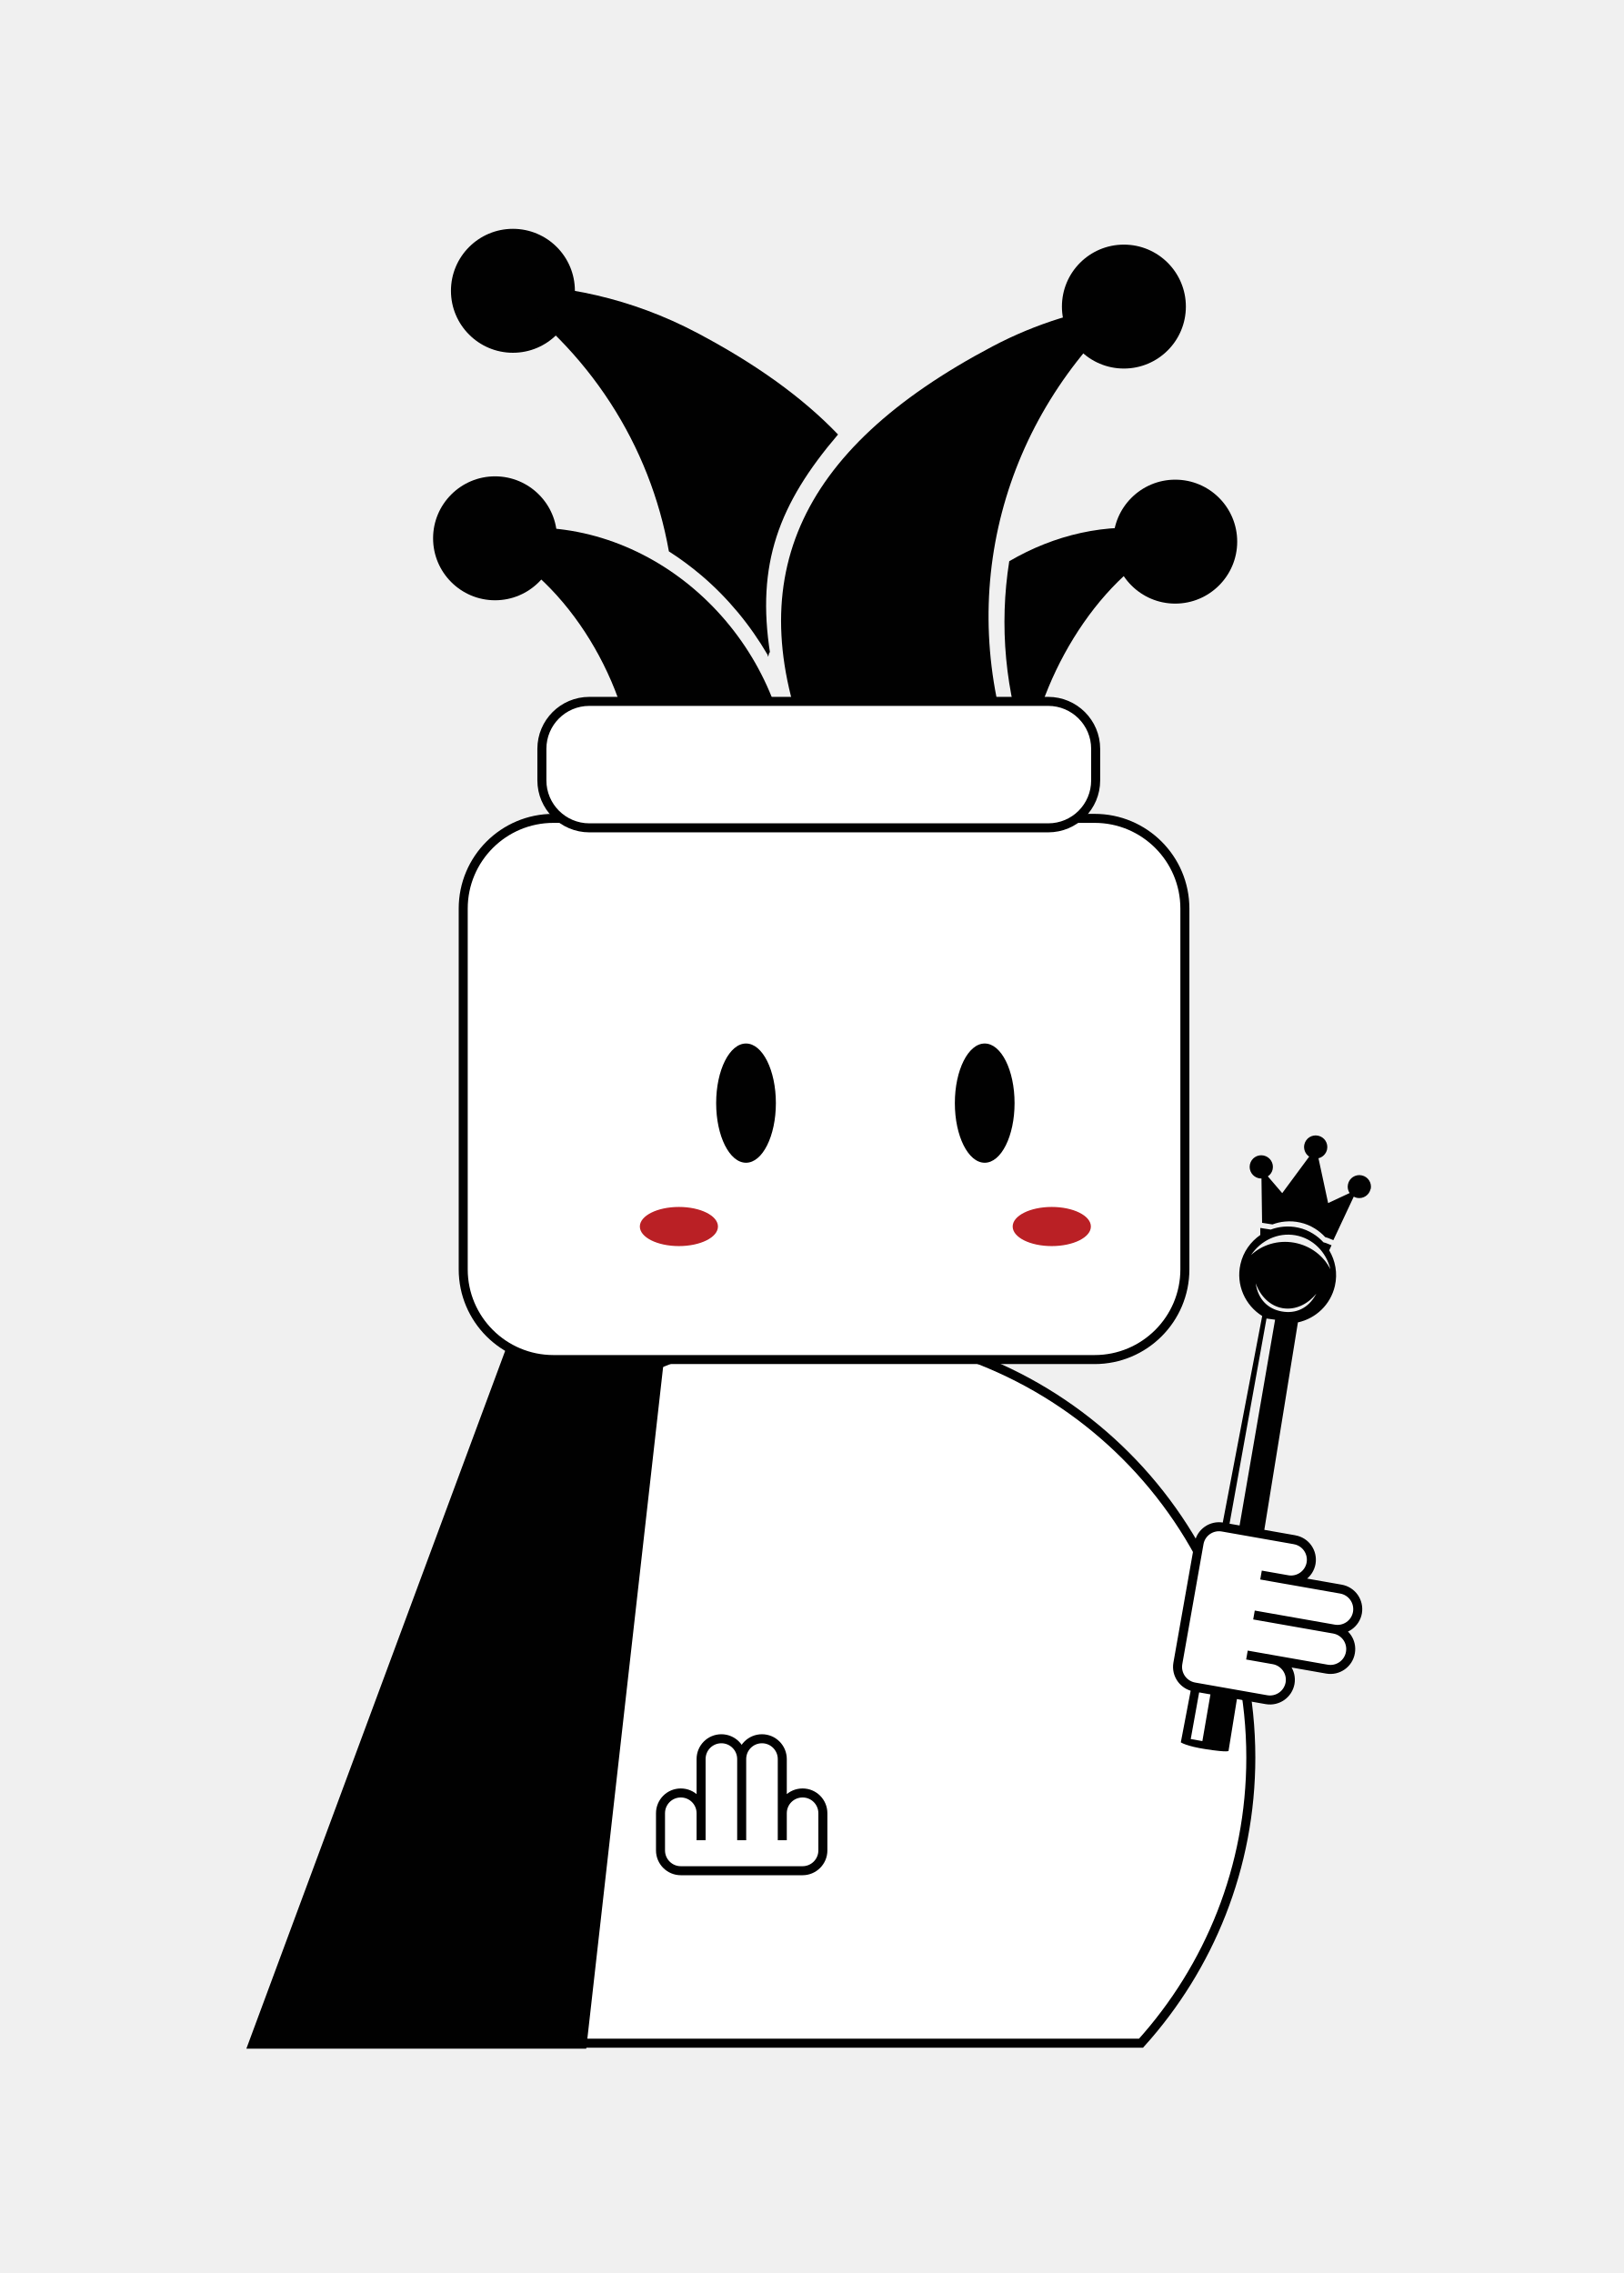
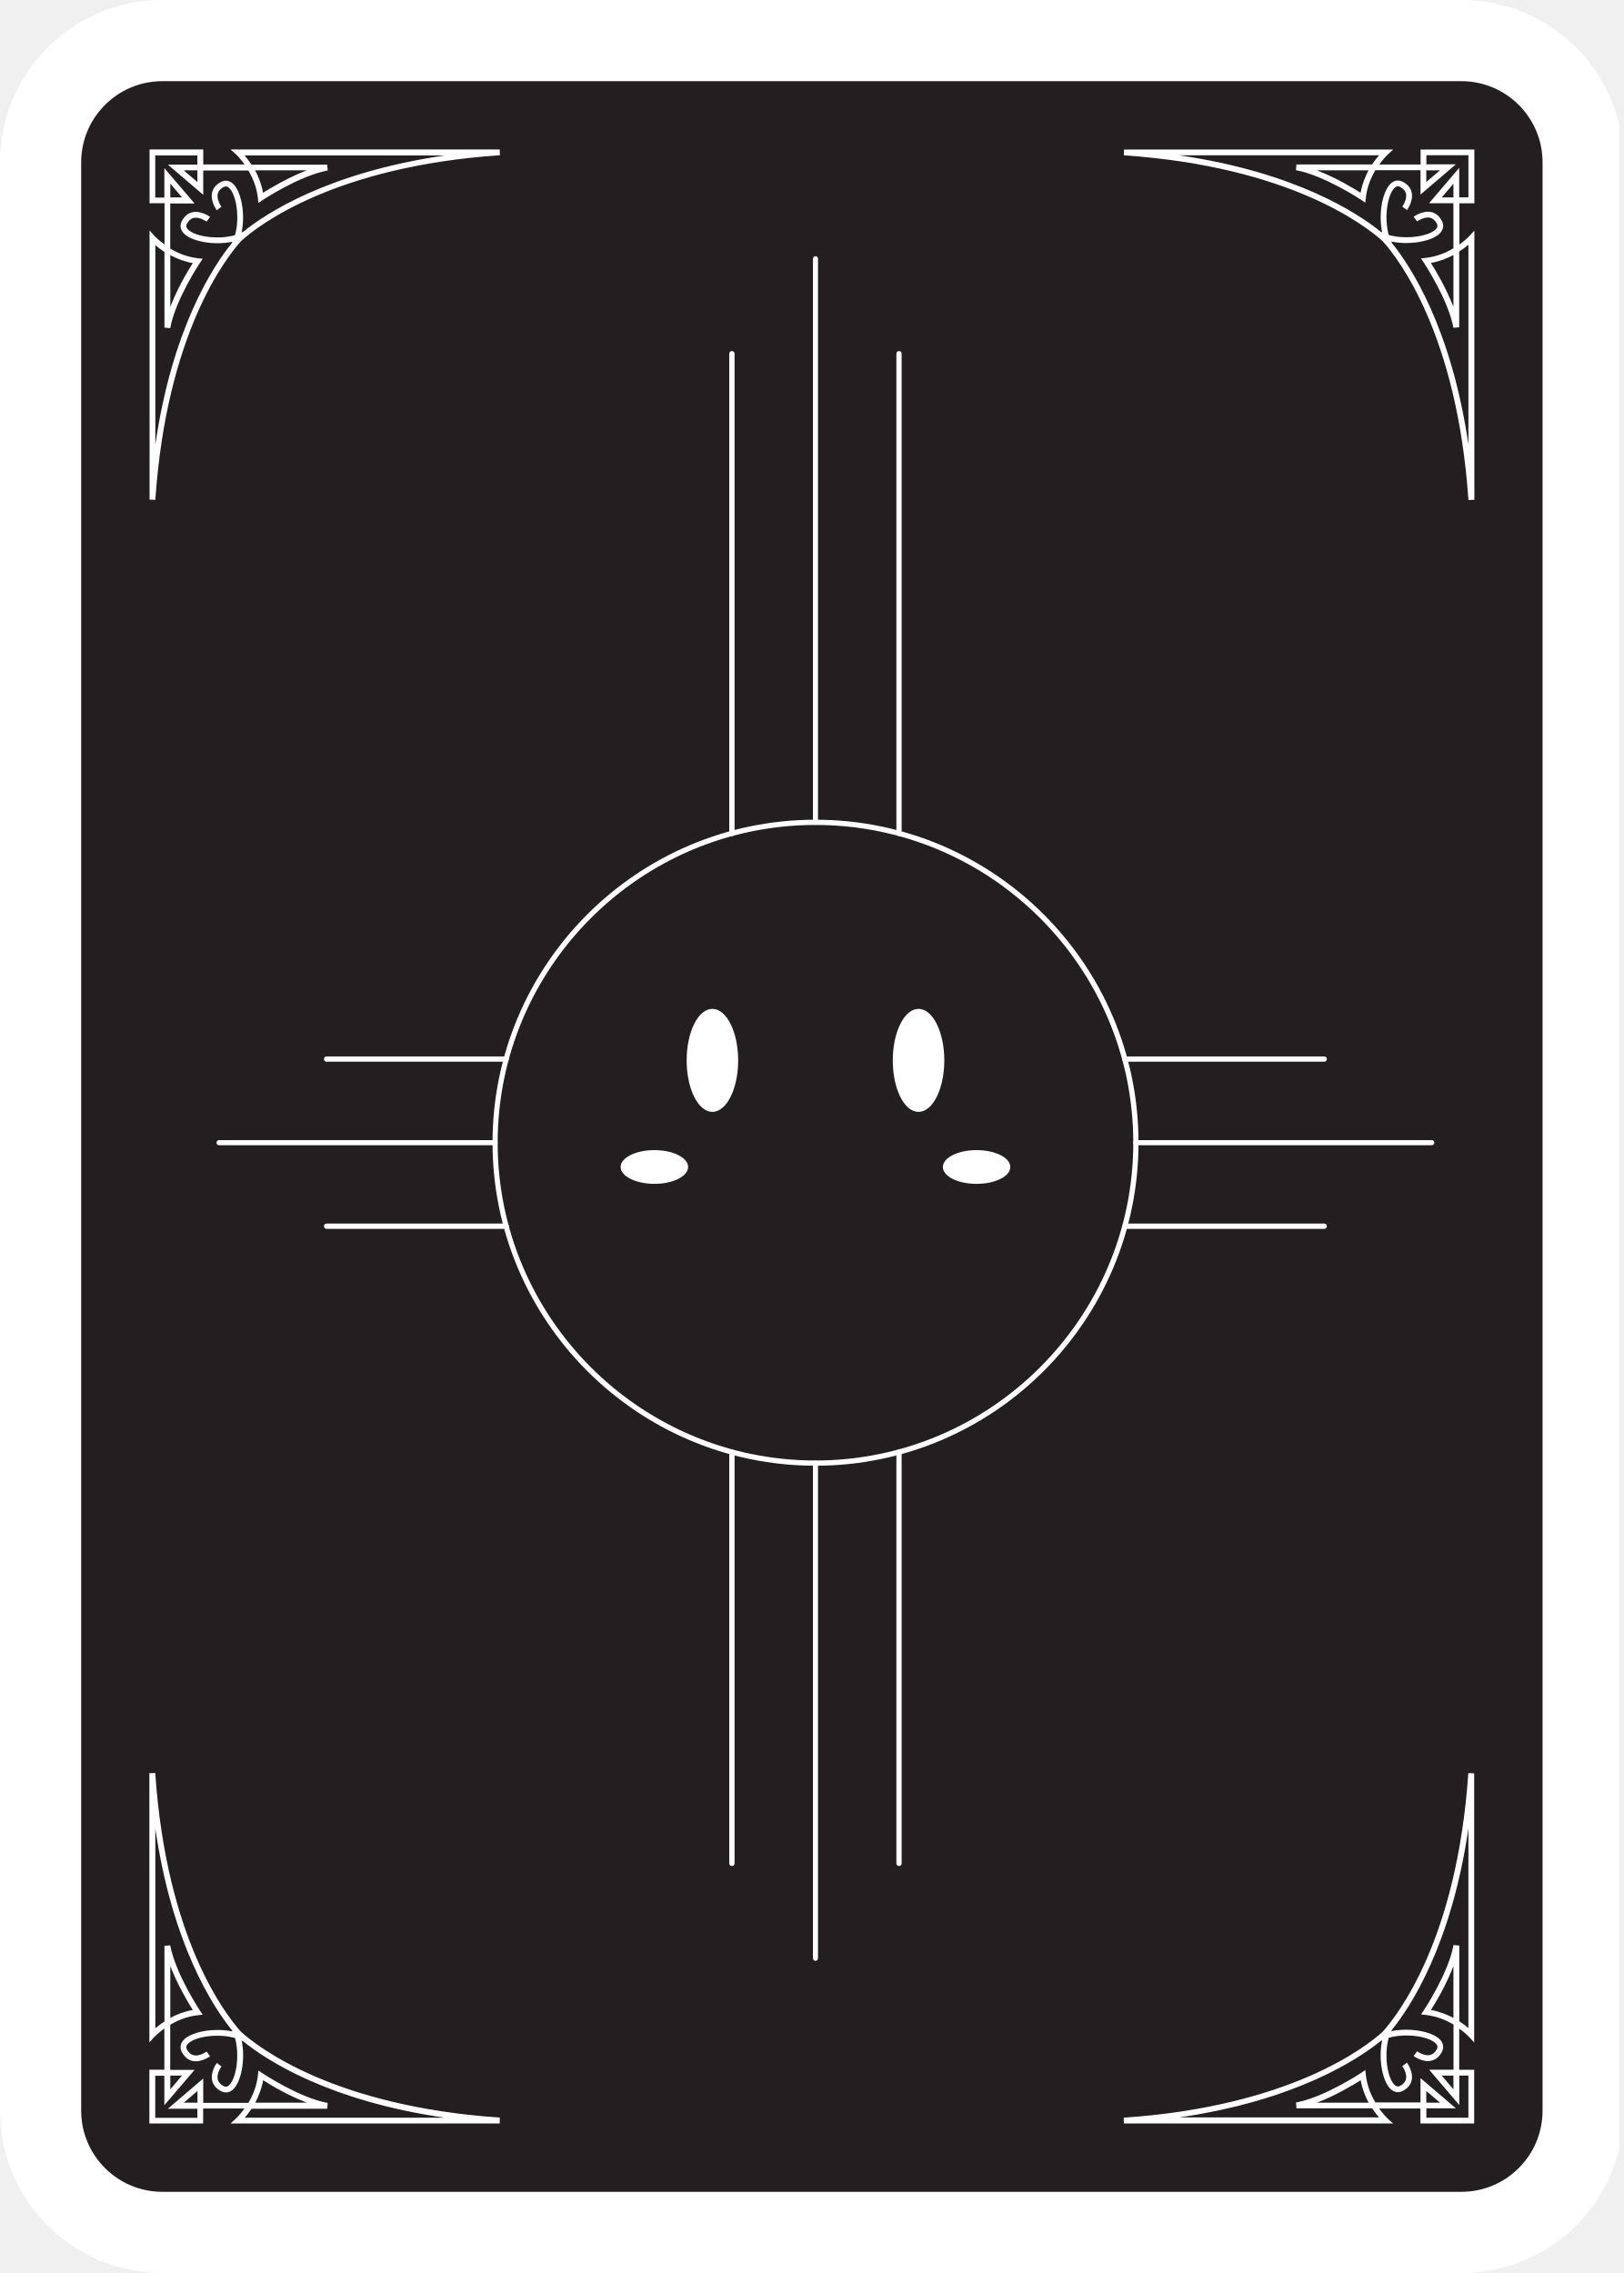
- <svg xmlns="http://www.w3.org/2000/svg" id="Layer_1" data-name="Layer 1" viewBox="0 0 180 252">
+ <svg xmlns="http://www.w3.org/2000/svg" id="a" data-name="Layer 1" width="2.5in" height="3.5in" viewBox="0 0 180 252">
  <defs>
-     <style>
-       .cls-1, .cls-2 {
-         fill: #010101;
-       }
- 
-       .cls-3, .cls-4 {
-         fill: #fff;
-       }
- 
-       .cls-3, .cls-4, .cls-2 {
-         stroke: #010101;
-         stroke-miterlimit: 10;
-       }
- 
-       .cls-4 {
-         stroke-linecap: round;
-       }
- 
-       .cls-5 {
-         fill: #ba2025;
-       }
-     </style>
+     <clipPath id="b">
+       <rect width="180" height="252" rx="18" ry="18" style="fill: none;" />
+     </clipPath>
  </defs>
-   <g>
-     <path class="cls-1" d="M112.41,84.32c-6.63-18.45-1.31-37.94,13.04-50.72-5.37.64-10.61,2.26-15.42,4.8-21.9,11.56-28.23,26.15-19.94,45.92" />
-     <path class="cls-1" d="M55.49,58.73c-1.05.15-2.08.35-3.08.6,9.28,3.6,16.39,14.43,17.84,24.99h17.17c-2.13-15.5-16.42-27.72-31.93-25.59Z" />
-     <path class="cls-1" d="M111.88,62.22c-1.12,7.08-.49,14.5,2.09,21.62,1.81-10.21,8.71-21.04,17.63-24.51-1.01-.25-2.03-.46-3.08-.6-5.93-.82-11.68.59-16.64,3.49Z" />
-     <path class="cls-1" d="M56.86,25.37c3.8,0,6.87,3.08,6.87,6.87s-3.08,6.87-6.87,6.87-6.87-3.08-6.87-6.87,3.08-6.87,6.87-6.87Z" />
-     <path class="cls-1" d="M130.28,53.18c3.8,0,6.87,3.08,6.87,6.87s-3.08,6.87-6.87,6.87-6.87-3.08-6.87-6.87,3.08-6.87,6.87-6.87Z" />
-     <path class="cls-1" d="M54.88,52.81c3.79,0,6.87,3.08,6.87,6.87s-3.08,6.87-6.87,6.87-6.87-3.08-6.87-6.87,3.08-6.87,6.87-6.87Z" />
-     <path class="cls-1" d="M85.1,72.61c.07.69.17-.81.28-.11-1.57-9.96.95-16.63,7.52-24.33-3.98-4.16-9.24-7.9-15.65-11.28-7.18-3.79-14.91-5.49-22.49-5.33,10.6,7.17,17.32,17.87,19.39,29.57,1.24.79,2.44,1.68,3.6,2.66,2.94,2.5,5.42,5.51,7.35,8.82Z" />
-     <circle class="cls-1" cx="124.59" cy="33.99" r="6.87" />
-   </g>
-   <g>
-     <path class="cls-3" d="M138.66,194.85c0-26.13-21.19-47.32-47.31-47.32s-47.32,21.18-47.32,47.32c0,12.18,4.61,23.29,12.17,31.67h70.29c7.56-8.39,12.17-19.49,12.17-31.67Z" />
-     <polygon class="cls-2" points="59.69 141.25 28.03 226.63 64.54 226.63 73.39 148.16 59.69 141.25" />
+   <g style="clip-path: url(#b);">
+     <rect x="-.51" width="180" height="252" style="fill: #fff;" />
+     <rect x="9" y="9" width="162" height="234" rx="9" ry="9" style="fill: #231f20;" />
    <g>
-       <path class="cls-3" d="M131.35,140.73c0,5.52-4.48,10-10,10h-60c-5.52,0-10-4.48-10-10v-40c0-5.52,4.48-10,10-10h60c5.52,0,10,4.48,10,10v40Z" />
+       <path d="M162.78,55.42c-1.25-18.39-7.79-26.79-9.51-28.69-1.91-1.72-10.3-8.26-28.69-9.51l.02-.64h29.84l-.61.56s-.44.41-.93,1.1h4.58v-1.66h5.96v5.96h-1.66v4.57c.7-.49,1.09-.93,1.1-.93l.56-.61v29.84l-.64.03ZM154.33,26.98c2.04,2.53,6.56,9.39,8.45,22.3v-22.15c-.26.22-.6.49-1.02.76v8.39l-.64.06c-.58-3.15-3.28-7.21-3.3-7.25l-.3-.44.53-.06c1.21-.13,2.26-.58,3.07-1.06v-5h-2.7l3.34-3.92v3.27h1.02v-4.67h-4.66v1.01h3.27l-3.92,3.35v-2.7h-5c-.48.8-.93,1.85-1.06,3.07l-.06.53-.44-.3s-4.1-2.73-7.25-3.3l.06-.64h8.39c.27-.41.53-.76.76-1.01h-22.14c12.91,1.89,19.77,6.4,22.3,8.45l.19.1c-.43-2.03.02-4.51.91-5.38.41-.41.9-.48,1.38-.23.54.28.87.68.98,1.18.21.96-.49,1.91-.52,1.95l-.52-.39s.56-.76.41-1.43c-.07-.31-.28-.55-.65-.75-.15-.08-.36-.14-.63.12-.8.79-1.16,3.36-.63,5.21,1.84.53,4.42.18,5.21-.63.26-.27.2-.48.12-.63-.19-.37-.44-.58-.75-.65-.66-.15-1.42.4-1.43.41l-.39-.52s1-.73,1.95-.52c.5.11.9.45,1.18.98.25.48.17.97-.23,1.38-.87.89-3.35,1.34-5.38.91l.09.19ZM158.63,29.16c.53.84,1.7,2.81,2.49,4.86v-5.75c-.7.38-1.53.71-2.49.88ZM159.82,21.89h1.3v-1.53l-1.3,1.53ZM145.97,18.88c2.06.78,4.02,1.96,4.86,2.49.17-.95.51-1.79.88-2.49h-5.75ZM158.11,18.88v1.3l1.53-1.3h-1.53Z" style="fill: #fff;" />
+       <path d="M55.4,235.42h-29.84l.61-.56s.44-.4.93-1.1h-4.58v1.66h-5.96v-5.96h1.66v-4.57c-.69.5-1.09.92-1.1.93l-.56.61v-29.84l.65-.02c1.25,18.39,7.79,26.79,9.51,28.69,1.91,1.72,10.3,8.26,28.69,9.51l-.02.65ZM27.14,234.78h22.14c-12.91-1.88-19.77-6.4-22.3-8.45l-.19-.1c.43,2.03-.03,4.51-.91,5.38-.41.4-.9.48-1.38.23-.54-.28-.87-.68-.98-1.18-.22-.96.49-1.91.52-1.95l.51.39s-.56.76-.41,1.43c.07.31.28.55.65.75.15.08.37.14.63-.12.8-.79,1.16-3.36.63-5.21-1.84-.54-4.42-.18-5.21.63-.26.27-.2.48-.12.63.19.37.44.58.75.65.66.15,1.42-.4,1.43-.41l.39.52s-1,.74-1.95.52c-.5-.11-.89-.44-1.18-.98-.25-.48-.17-.97.23-1.38.87-.89,3.35-1.34,5.38-.91l-.1-.19c-2.04-2.53-6.56-9.39-8.45-22.3v22.14c.26-.22.6-.49,1.01-.75v-8.39l.64-.06c.58,3.15,3.28,7.21,3.3,7.25l.3.44-.53.06c-1.22.13-2.26.58-3.07,1.06v5h2.7l-3.35,3.92v-3.27h-1.01v4.67h4.67v-1.01h-3.27l3.92-3.35v2.7h5c.48-.8.93-1.85,1.06-3.06l.06-.53.44.3s4.1,2.73,7.24,3.3l-.06.64h-8.39c-.27.41-.54.75-.76,1.01ZM28.28,233.12h5.75c-2.06-.78-4.02-1.95-4.86-2.49-.17.95-.51,1.79-.88,2.49ZM20.37,233.12h1.52v-1.3l-1.52,1.3ZM18.88,230.11v1.53l1.3-1.53h-1.3ZM18.88,217.97v5.75c.69-.38,1.53-.71,2.49-.88-.53-.84-1.7-2.81-2.49-4.87Z" style="fill: #fff;" />
+       <path d="M17.22,55.42l-.64-.03v-29.84l.56.62s.41.44,1.1.93v-4.57h-1.66v-5.96h5.95v1.66h4.58c-.49-.7-.92-1.09-.93-1.1l-.62-.56h29.84l.02.64c-18.39,1.25-26.79,7.79-28.69,9.51-1.72,1.91-8.26,10.31-9.51,28.7ZM17.22,27.14v22.15c1.88-12.91,6.41-19.77,8.45-22.3l.1-.19c-2.03.43-4.51-.02-5.38-.91-.4-.41-.48-.9-.23-1.38.28-.54.68-.87,1.18-.98.95-.21,1.91.49,1.95.52l-.39.52s-.76-.56-1.43-.41c-.31.07-.55.28-.75.65-.08.15-.14.37.12.63.79.81,3.36,1.16,5.21.63.54-1.84.18-4.42-.63-5.21-.26-.26-.48-.2-.63-.12-.37.19-.58.44-.65.75-.15.66.4,1.42.41,1.43l-.52.39s-.74-1-.52-1.95c.11-.5.44-.9.98-1.18.48-.25.97-.17,1.38.23.89.87,1.34,3.35.91,5.38l.19-.1c2.53-2.04,9.39-6.56,22.3-8.45h-22.15c.22.26.49.6.76,1.02h8.39l.06.64c-3.15.58-7.21,3.28-7.24,3.3l-.44.3-.06-.53c-.13-1.22-.58-2.26-1.06-3.07h-5v2.7l-3.92-3.35h3.27v-1.01h-4.67v4.67h1.01v-3.27l3.35,3.92h-2.7v5c.8.48,1.85.93,3.07,1.07l.53.06-.3.44s-2.73,4.1-3.3,7.25l-.64-.06v-8.39c-.42-.27-.76-.53-1.02-.76ZM18.88,28.28v5.75c.78-2.06,1.95-4.02,2.49-4.86-.95-.17-1.79-.51-2.49-.88ZM18.88,21.89h1.3l-1.3-1.53v1.53ZM28.28,18.88c.37.7.71,1.54.88,2.49.84-.53,2.81-1.7,4.86-2.49h-5.75ZM20.36,18.88l1.52,1.3v-1.3h-1.52Z" style="fill: #fff;" />
+       <path d="M163.42,235.42h-5.96v-1.66h-4.58c.5.69.93,1.09.93,1.1l.62.56h-29.84l-.02-.64c18.39-1.25,26.79-7.79,28.69-9.51,1.72-1.91,8.26-10.3,9.51-28.69l.65.02v29.84l-.56-.61s-.4-.44-1.1-.93v4.57h1.66v5.96ZM158.11,234.78h4.67v-4.67h-1.01v3.27l-3.34-3.92h2.7v-5c-.8-.48-1.85-.93-3.07-1.07l-.53-.06.3-.44s2.73-4.1,3.3-7.25l.64.06v8.39c.42.27.76.54,1.01.76v-22.15c-1.88,12.91-6.41,19.77-8.45,22.3l-.1.19c2.03-.43,4.51.03,5.38.91.4.41.48.9.23,1.38-.28.54-.68.87-1.18.98-.96.22-1.91-.49-1.95-.52l.39-.52s.76.56,1.43.41c.31-.07.55-.28.75-.65.08-.15.14-.37-.12-.63-.79-.81-3.36-1.16-5.21-.63-.53,1.85-.18,4.42.63,5.21.26.26.48.2.63.12.37-.19.58-.44.65-.75.15-.67-.4-1.42-.41-1.43l.52-.39s.73,1,.52,1.95c-.11.5-.44.9-.98,1.18-.48.25-.97.17-1.38-.23-.89-.87-1.35-3.35-.91-5.38l-.19.1c-2.53,2.04-9.39,6.56-22.3,8.45h22.14c-.22-.26-.49-.6-.76-1.01h-8.39l-.06-.64c3.15-.58,7.21-3.27,7.25-3.3l.44-.3.06.53c.13,1.22.58,2.26,1.06,3.06h5v-2.7l3.92,3.35h-3.27v1.01h0ZM158.11,233.12h1.53l-1.53-1.3v1.3ZM145.97,233.12h5.75c-.37-.69-.71-1.53-.88-2.49-.84.53-2.81,1.71-4.86,2.49ZM159.82,230.11l1.3,1.53v-1.53h-1.3ZM158.63,222.84c.95.17,1.79.51,2.49.88v-5.75c-.78,2.06-1.95,4.02-2.49,4.86Z" style="fill: #fff;" />
+     </g>
+     <g>
      <g>
-         <g>
-           <path class="cls-1" d="M82.7,115.69c1.83,0,3.31,2.96,3.31,6.61s-1.48,6.61-3.31,6.61-3.31-2.96-3.31-6.61,1.48-6.61,3.31-6.61Z" />
-           <path class="cls-1" d="M109.16,115.69c1.83,0,3.31,2.96,3.31,6.61s-1.48,6.61-3.31,6.61-3.31-2.96-3.31-6.61,1.48-6.61,3.31-6.61Z" />
-         </g>
-         <g>
-           <path class="cls-5" d="M75.26,133.81c2.39,0,4.33.97,4.33,2.17s-1.94,2.17-4.33,2.17-4.33-.97-4.33-2.17,1.94-2.17,4.33-2.17Z" />
-           <path class="cls-5" d="M116.59,133.81c2.4,0,4.34.97,4.34,2.17s-1.94,2.17-4.34,2.17-4.33-.97-4.33-2.17,1.94-2.17,4.33-2.17Z" />
-         </g>
+         <path d="M78.97,111.85c1.57,0,2.86,2.56,2.86,5.71s-1.28,5.71-2.86,5.71-2.85-2.56-2.85-5.71c0-3.16,1.27-5.71,2.85-5.71Z" style="fill: #fff;" />
+         <path d="M101.82,111.85c1.58,0,2.86,2.56,2.86,5.71s-1.27,5.71-2.86,5.71-2.85-2.56-2.85-5.71,1.28-5.71,2.85-5.71Z" style="fill: #fff;" />
+         <path d="M72.55,127.51c2.06,0,3.73.84,3.73,1.87s-1.67,1.87-3.73,1.87-3.75-.84-3.75-1.87,1.67-1.87,3.75-1.87Z" style="fill: #fff;" />
+         <path d="M108.25,127.51c2.08,0,3.75.84,3.75,1.87s-1.67,1.87-3.75,1.87-3.73-.84-3.73-1.87,1.67-1.87,3.73-1.87Z" style="fill: #fff;" />
      </g>
+       <path d="M90.4,162.5c-19.74,0-35.8-16.07-35.8-35.81s16.06-35.81,35.8-35.81,35.81,16.07,35.81,35.81-16.07,35.81-35.81,35.81ZM90.4,91.46c-19.42,0-35.23,15.81-35.23,35.23s15.81,35.23,35.23,35.23,35.23-15.81,35.23-35.23c0-19.42-15.8-35.23-35.23-35.23Z" style="fill: #fff;" />
+       <path d="M99.67,206.88c-.17,0-.3-.13-.3-.28v-45.61c0-.16.13-.3.3-.3.16,0,.28.14.28.3v45.61c0,.16-.13.28-.28.28Z" style="fill: #fff;" />
+       <path d="M99.67,92.69c-.17,0-.3-.14-.3-.29v-53.2c0-.16.13-.28.3-.28.16,0,.28.13.28.28v53.2c0,.15-.13.29-.28.29Z" style="fill: #fff;" />
+       <path d="M90.4,217.39c-.16,0-.28-.13-.28-.29v-54.91c0-.16.13-.28.28-.28s.28.13.28.28v54.91c0,.16-.13.29-.28.29Z" style="fill: #fff;" />
+       <path d="M90.4,91.46c-.16,0-.28-.13-.28-.28V28.68c0-.15.13-.28.28-.28s.28.13.28.28v62.5c0,.15-.13.28-.28.28Z" style="fill: #fff;" />
+       <path d="M81.14,206.88c-.17,0-.3-.13-.3-.28v-45.61c0-.15.13-.3.3-.3.15,0,.29.14.29.3v45.61c0,.16-.13.28-.29.28Z" style="fill: #fff;" />
+       <path d="M81.14,92.69c-.17,0-.3-.14-.3-.29v-53.2c0-.16.13-.28.3-.28.15,0,.29.13.29.28v53.2c0,.15-.13.29-.29.29Z" style="fill: #fff;" />
+       <path d="M56.11,136.24h-19.9c-.17,0-.3-.13-.3-.29,0-.17.13-.3.3-.3h19.9c.17,0,.3.13.3.3,0,.16-.14.29-.3.29Z" style="fill: #fff;" />
+       <path d="M146.79,136.24h-22.1c-.16,0-.28-.13-.28-.29,0-.17.13-.3.28-.3h22.1c.17,0,.3.13.3.3,0,.16-.13.29-.3.29Z" style="fill: #fff;" />
+       <path d="M54.89,126.97h-30.61c-.16,0-.28-.13-.28-.29s.13-.28.28-.28h30.61c.16,0,.28.13.28.28s-.13.29-.28.29Z" style="fill: #fff;" />
+       <path d="M158.71,126.97h-32.8c-.16,0-.29-.13-.29-.29s.13-.28.29-.28h32.8c.15,0,.29.13.29.28,0,.16-.13.29-.29.29Z" style="fill: #fff;" />
+       <path d="M56.11,117.71h-19.9c-.17,0-.3-.13-.3-.3,0-.16.13-.29.3-.29h19.9c.17,0,.3.13.3.29,0,.17-.13.3-.3.3Z" style="fill: #fff;" />
+       <path d="M146.79,117.71h-22.1c-.16,0-.28-.13-.28-.3,0-.16.13-.29.28-.29h22.1c.17,0,.3.13.3.29,0,.17-.13.3-.3.3Z" style="fill: #fff;" />
    </g>
-     <path class="cls-3" d="M121.46,86.52c0,2.91-2.35,5.26-5.26,5.26h-50.87c-2.9,0-5.26-2.36-5.26-5.26v-3.5c0-2.91,2.36-5.26,5.26-5.26h50.87c2.9,0,5.26,2.36,5.26,5.26v3.5Z" />
-     <path class="cls-4" d="M73.22,201.03c0-1.24,1-2.25,2.25-2.25s2.25,1.01,2.25,2.25v2.99-9c0-1.25,1.01-2.25,2.25-2.25s2.25,1.01,2.25,2.25v9-9c0-1.25,1.01-2.25,2.25-2.25s2.25,1.01,2.25,2.25v9-2.99c0-1.24,1-2.25,2.25-2.25s2.25,1.01,2.25,2.25v4.12h0c0,1.24-1.01,2.25-2.25,2.25h-13.5c-1.24,0-2.25-1.01-2.25-2.25h0v-4.12Z" />
-     <path class="cls-1" d="M147.61,138.06c-.2-.08-.41-.17-.62-.25-.09-.03-.19-.06-.28-.08-.34-.37-.72-.69-1.16-.96-.48-.3-1.02-.53-1.61-.66-.57-.13-1.13-.16-1.68-.11-.48.05-.95.15-1.39.32-.32-.05-.63-.1-.95-.15-.07-.01-.14-.02-.21-.03v.78c-1.07.74-1.89,1.86-2.2,3.24-.52,2.29.52,4.56,2.41,5.74l-9.02,47.27s.62.43,2.79.76c2.54.39,2.5.18,2.5.18l7.69-47.5c1.97-.43,3.62-1.95,4.1-4.05.32-1.4.05-2.8-.63-3.94l.25-.54ZM132,192.8l8.4-46.62h0l.95.13-8.06,46.72-1.29-.23ZM151.94,131.81c-.15.69-.83,1.14-1.53.99-.12-.03-.24-.08-.34-.13l-2.26,4.82c-.21-.09-.41-.17-.62-.25-.09-.03-.19-.05-.28-.08-.34-.37-.72-.69-1.16-.96-.48-.3-1.02-.53-1.61-.66-.56-.13-1.13-.16-1.68-.11-.48.04-.95.15-1.4.32-.38-.06-.77-.13-1.15-.18l-.07-4.92c-.1,0-.19,0-.29-.02-.69-.15-1.14-.83-.99-1.53.15-.7.83-1.14,1.53-.99.69.15,1.14.83.99,1.53-.07.33-.26.59-.52.77h-.02s1.6,1.87,1.6,1.87l2.99-4.05c-.42-.28-.65-.81-.54-1.33.15-.7.83-1.14,1.53-.99.7.15,1.14.83.99,1.53-.11.49-.49.86-.95.97l1.07,4.97,2.38-1.11c-.18-.28-.26-.62-.18-.97.15-.7.83-1.14,1.53-.99.7.15,1.14.83.99,1.53ZM138.67,139.17c1.07-1.63,2.97-2.56,4.93-2.22,1.96.35,3.43,1.87,3.88,3.77-.74-1.48-2.2-2.62-4.02-2.95-1.82-.32-3.58.25-4.79,1.39ZM145.91,143.45c-.89,1.66-2.31,2.21-3.8,1.95-1.49-.26-2.64-1.27-2.91-3.13.51,1.44,1.59,2.52,2.97,2.76,1.39.24,2.76-.4,3.73-1.58Z" />
-     <path class="cls-4" d="M143.51,170.71c1.23.21,2.04,1.38,1.83,2.6-.22,1.22-1.38,2.04-2.61,1.83l-2.94-.52,8.86,1.56c1.23.22,2.04,1.38,1.83,2.61-.22,1.22-1.38,2.04-2.61,1.82l-8.86-1.56,8.86,1.56c1.23.22,2.05,1.38,1.83,2.61-.21,1.22-1.38,2.05-2.61,1.83l-8.86-1.56,2.95.52c1.22.22,2.04,1.38,1.83,2.6-.22,1.22-1.38,2.04-2.61,1.83l-8-1.41h0c-1.22-.22-2.04-1.38-1.83-2.61l2.35-13.3c.21-1.22,1.38-2.04,2.61-1.82h0l8,1.41Z" />
  </g>
</svg>
